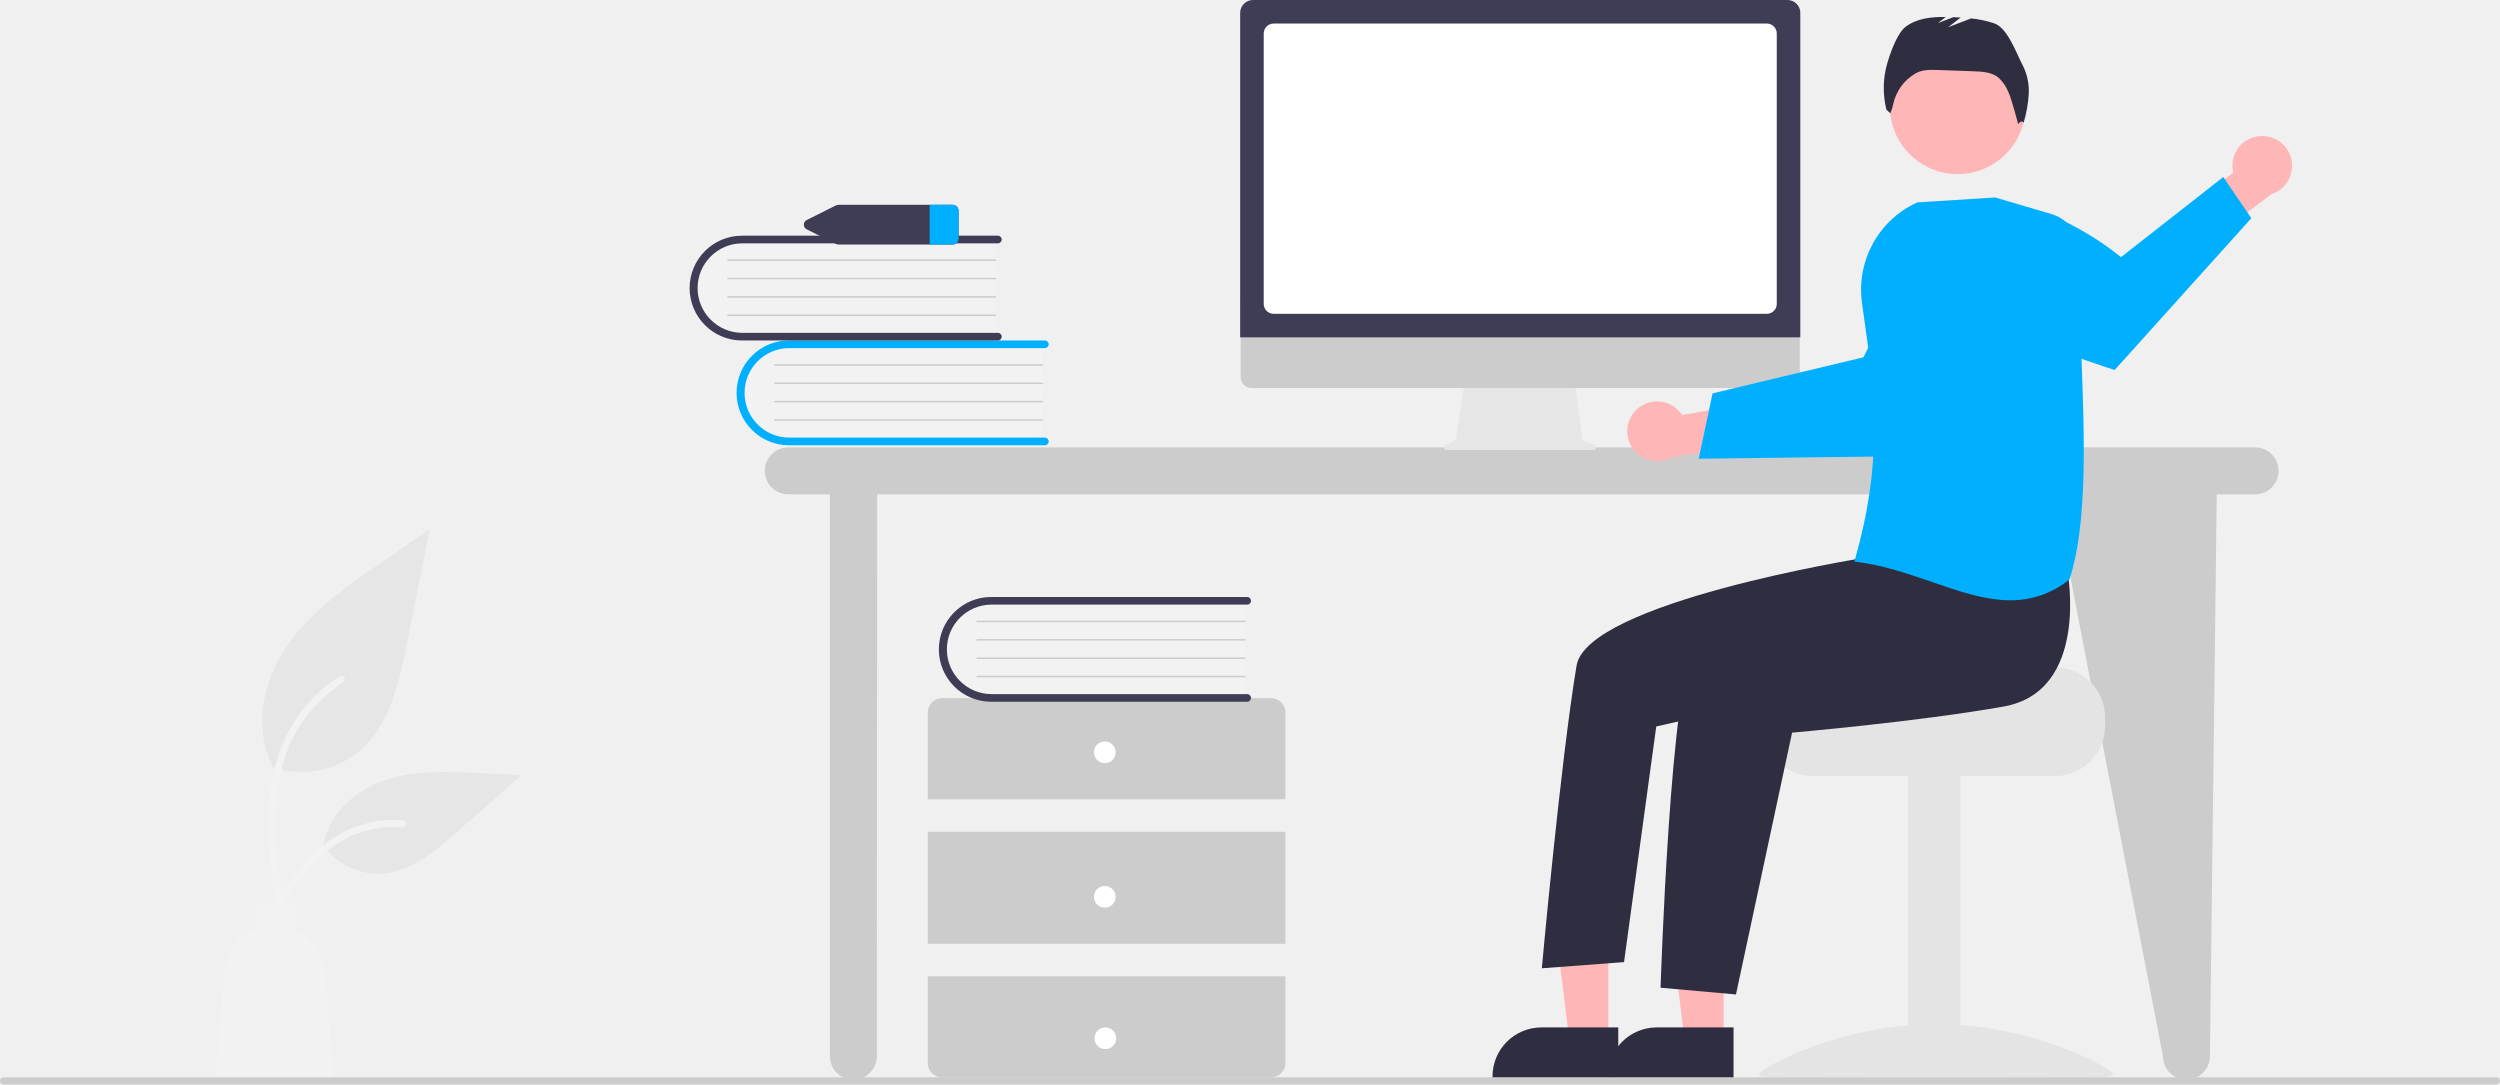
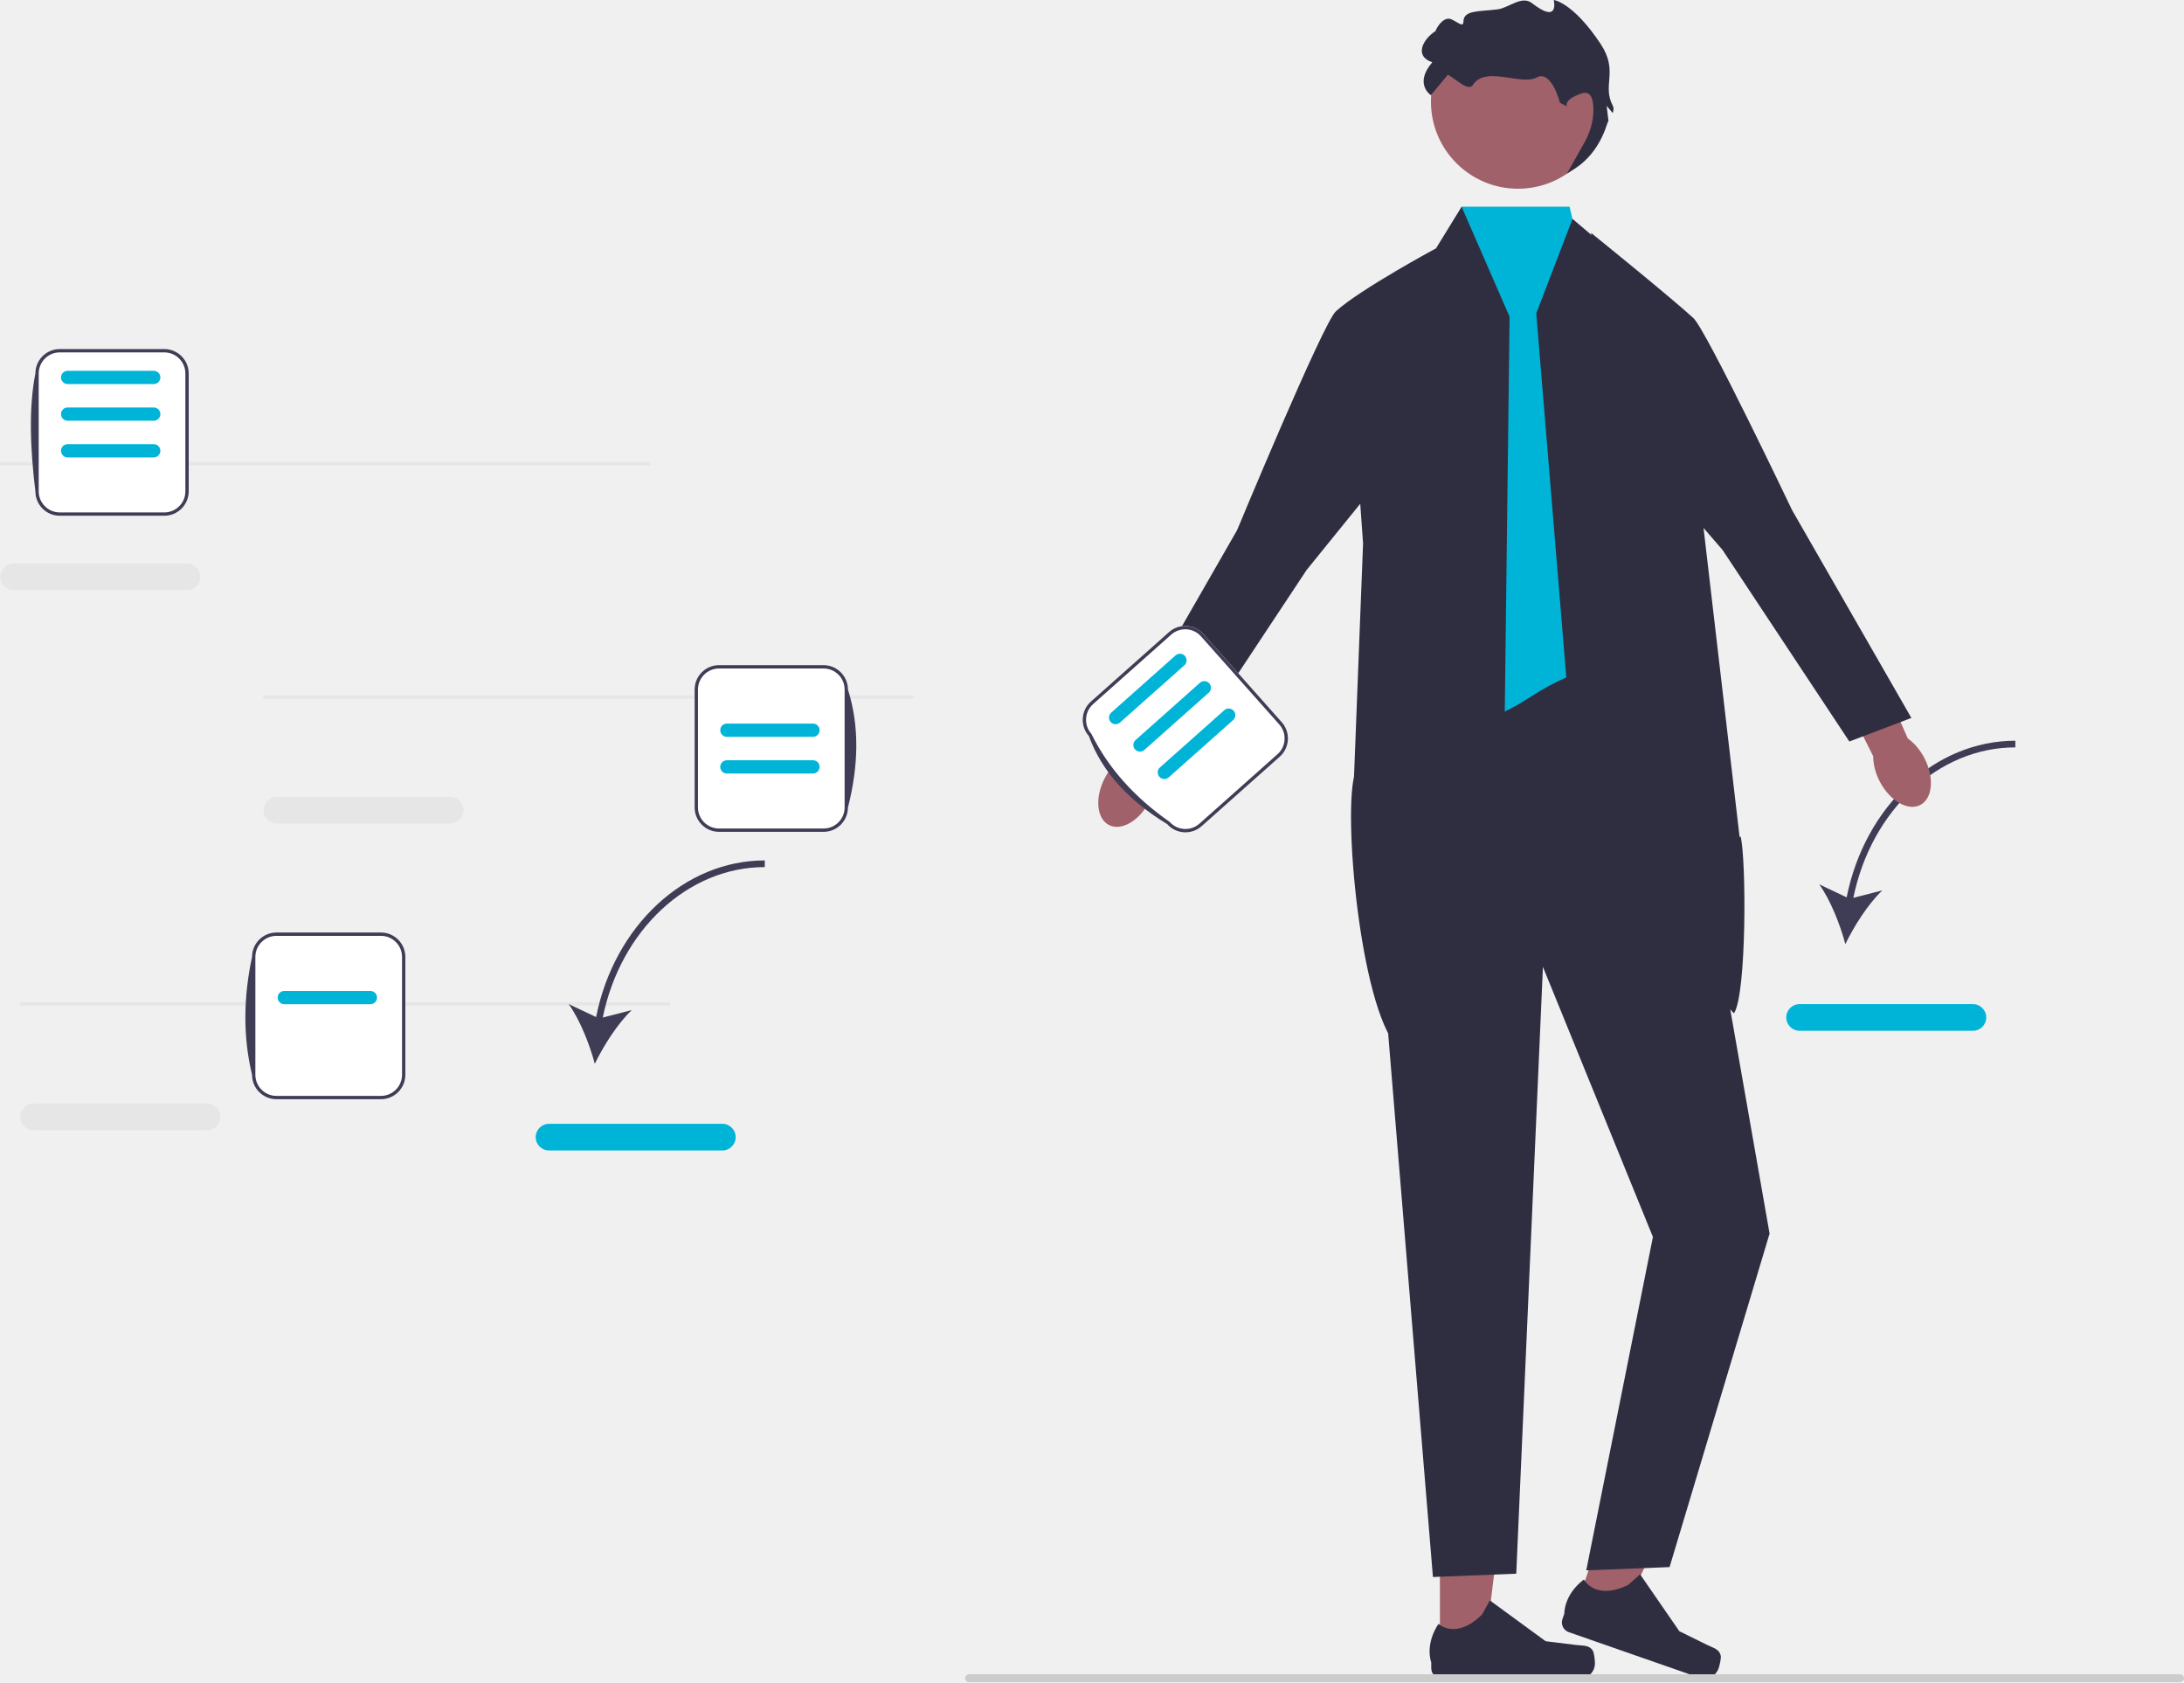
- <svg xmlns="http://www.w3.org/2000/svg" data-name="Layer 1" width="979.327" height="424.837" viewBox="0 0 979.327 424.837">
-   <path d="M993.718,412.839H419.142a9.199,9.199,0,0,0,0,18.398H435.417V651.303a9.199,9.199,0,0,0,18.398,0l.14-220.065h461.156l42.52,220.065a9.199,9.199,0,1,0,18.398,0l2.676-220.065h15.014a9.199,9.199,0,0,0,0-18.398Z" transform="translate(-110.3366 -237.5817)" fill="#ccc" />
-   <path d="M518.737,371.85v38.955H421.141a19.489,19.489,0,1,1-1.355-38.955q.677-.024,1.355,0Z" transform="translate(-110.3366 -237.5817)" fill="#f2f2f2" />
-   <path d="M521.134,410.506a1.499,1.499,0,0,1-1.498,1.498H419.403a20.526,20.526,0,0,1,0-41.052H519.636a1.498,1.498,0,1,1,0,2.997H419.403a17.53,17.53,0,0,0,0,35.059H519.636A1.499,1.499,0,0,1,521.134,410.506Z" transform="translate(-110.3366 -237.5817)" fill="#00b0ff" />
-   <path d="M518.737,380.84H413.859a.3.3,0,0,1-.006-.599H518.737a.3.3,0,0,1,0,.599Z" transform="translate(-110.3366 -237.5817)" fill="#ccc" />
-   <path d="M518.737,388.032H413.859a.3.3,0,0,1-.006-.599H518.737a.3.3,0,0,1,0,.599Z" transform="translate(-110.3366 -237.5817)" fill="#ccc" />
-   <path d="M518.737,395.223H413.859a.3.3,0,0,1-.006-.599H518.737a.3.3,0,0,1,0,.599Z" transform="translate(-110.3366 -237.5817)" fill="#ccc" />
-   <path d="M518.737,402.415H413.859a.3.3,0,0,1-.006-.599H518.737a.3.3,0,0,1,0,.599Z" transform="translate(-110.3366 -237.5817)" fill="#ccc" />
-   <path d="M500.339,330.809v38.955H402.743a19.489,19.489,0,0,1-1.355-38.955q.677-.024,1.355,0Z" transform="translate(-110.3366 -237.5817)" fill="#f2f2f2" />
-   <path d="M502.737,369.464a1.499,1.499,0,0,1-1.498,1.498H401.005a20.526,20.526,0,0,1,0-41.052H501.239a1.498,1.498,0,1,1,0,2.997H401.005a17.53,17.53,0,0,0,0,35.059H501.239A1.499,1.499,0,0,1,502.737,369.464Z" transform="translate(-110.3366 -237.5817)" fill="#3f3d56" />
-   <path d="M500.339,339.799H395.461a.3.3,0,0,1-.006-.599H500.339a.3.3,0,0,1,0,.599Z" transform="translate(-110.3366 -237.5817)" fill="#ccc" />
-   <path d="M500.339,346.991H395.461a.3.3,0,0,1-.006-.599H500.339a.3.3,0,0,1,0,.599Z" transform="translate(-110.3366 -237.5817)" fill="#ccc" />
-   <path d="M500.339,354.182H395.461a.3.3,0,0,1-.006-.599H500.339a.3.3,0,0,1,0,.599Z" transform="translate(-110.3366 -237.5817)" fill="#ccc" />
-   <path d="M500.339,361.374H395.461a.3.3,0,0,1-.006-.599H500.339a.3.3,0,0,1,0,.599Z" transform="translate(-110.3366 -237.5817)" fill="#ccc" />
-   <path d="M613.874,550.683V516.718a5.661,5.661,0,0,0-5.661-5.661H479.428a5.661,5.661,0,0,0-5.661,5.661v33.965Z" transform="translate(-110.3366 -237.5817)" fill="#ccc" />
-   <rect x="363.431" y="325.839" width="140.106" height="43.872" fill="#ccc" />
-   <path d="M473.768,620.029V653.994a5.661,5.661,0,0,0,5.661,5.661H608.213a5.661,5.661,0,0,0,5.661-5.661V620.029Z" transform="translate(-110.3366 -237.5817)" fill="#ccc" />
-   <circle cx="432.776" cy="294.704" r="4.246" fill="#fff" />
-   <circle cx="432.776" cy="351.312" r="4.246" fill="#fff" />
-   <circle cx="433.004" cy="406.722" r="4.246" fill="#fff" />
-   <path d="M597.989,472.331v38.955H500.393a19.489,19.489,0,0,1-1.356-38.955q.678-.024,1.356,0Z" transform="translate(-110.3366 -237.5817)" fill="#f2f2f2" />
-   <path d="M600.386,510.986a1.499,1.499,0,0,1-1.498,1.498H498.655a20.526,20.526,0,0,1-.025-41.052H598.888a1.498,1.498,0,1,1,0,2.997H498.655a17.53,17.53,0,0,0,0,35.059H598.888A1.499,1.499,0,0,1,600.386,510.986Z" transform="translate(-110.3366 -237.5817)" fill="#3f3d56" />
-   <path d="M597.989,481.32H493.111a.3.3,0,0,1-.006-.599H597.989a.3.3,0,0,1,0,.599Z" transform="translate(-110.3366 -237.5817)" fill="#ccc" />
-   <path d="M597.989,488.512H493.111a.3.3,0,0,1-.006-.599H597.989a.3.3,0,0,1,0,.599Z" transform="translate(-110.3366 -237.5817)" fill="#ccc" />
-   <path d="M597.989,495.703H493.111a.3.3,0,0,1-.006-.599H597.989a.3.3,0,0,1,0,.599Z" transform="translate(-110.3366 -237.5817)" fill="#ccc" />
-   <path d="M597.989,502.895H493.111a.3.3,0,0,1-.006-.599H597.989a.3.3,0,0,1,0,.599Z" transform="translate(-110.3366 -237.5817)" fill="#ccc" />
-   <path d="M483.367,317.814H438.902a2.747,2.747,0,0,0-1.217.283l-11.223,5.618a2.045,2.045,0,0,0,0,3.764l11.223,5.618a2.747,2.747,0,0,0,1.217.283h44.466a2.334,2.334,0,0,0,2.463-2.165v-11.237A2.334,2.334,0,0,0,483.367,317.814Z" transform="translate(-110.3366 -237.5817)" fill="#3f3d56" />
-   <path d="M485.83,319.979v11.237a2.334,2.334,0,0,1-2.463,2.165h-8.859V317.814h8.859A2.334,2.334,0,0,1,485.83,319.979Z" transform="translate(-110.3366 -237.5817)" fill="#00b0ff" />
-   <path d="M216.781,537.993a35.34,35.34,0,0,0,34.126-6.011c11.953-10.032,15.7-26.56,18.749-41.864q4.509-22.633,9.019-45.266l-18.882,13.002c-13.579,9.35-27.464,18.999-36.866,32.542S209.421,522.426,216.975,537.08" transform="translate(-110.3366 -237.5817)" fill="#e6e6e6" />
-   <path d="M218.395,592.797c-1.911-13.921-3.876-28.02-2.536-42.09,1.191-12.496,5.003-24.7,12.764-34.707a57.736,57.736,0,0,1,14.813-13.423c1.481-.935,2.845,1.413,1.37,2.343a54.888,54.888,0,0,0-21.711,26.196c-4.727,12.023-5.486,25.128-4.671,37.9.493,7.723,1.537,15.396,2.589,23.059a1.406,1.406,0,0,1-.948,1.669,1.365,1.365,0,0,1-1.669-.948Z" transform="translate(-110.3366 -237.5817)" fill="#f2f2f2" />
-   <path d="M236.802,568.164a26.014,26.014,0,0,0,22.666,11.699c11.474-.545,21.04-8.553,29.651-16.156l25.47-22.488-16.857-.807c-12.122-.58-24.557-1.121-36.104,2.617s-22.195,12.735-24.306,24.686" transform="translate(-110.3366 -237.5817)" fill="#e6e6e6" />
-   <path d="M212.994,600.8c9.199-16.276,19.868-34.365,38.933-40.147A43.445,43.445,0,0,1,268.302,558.962c1.739.15,1.304,2.83-.431,2.68a40.361,40.361,0,0,0-26.133,6.914c-7.369,5.016-13.106,11.988-17.962,19.383-2.974,4.529-5.639,9.251-8.303,13.966-.852,1.507-3.341.419-2.479-1.105Z" transform="translate(-110.3366 -237.5817)" fill="#f2f2f2" />
-   <path d="M198.255,617.932a19.698,19.698,0,0,1,12.071-16.498v-9.41h15.782v9.706a19.688,19.688,0,0,1,11.414,16.202l3.711,43.138H194.544Z" transform="translate(-110.3366 -237.5817)" fill="#f2f2f2" />
-   <path d="M734.973,411.955l-4.695-1.977-3.221-23.536h-42.889l-3.491,23.439-4.2,2.1a.997.997,0,0,0,.446,1.89h57.663A.997.997,0,0,0,734.973,411.955Z" transform="translate(-110.3366 -237.5817)" fill="#e6e6e6" />
-   <path d="M811.19,389.574H600.507a4.174,4.174,0,0,1-4.165-4.174V355.691H815.354V385.4A4.174,4.174,0,0,1,811.19,389.574Z" transform="translate(-110.3366 -237.5817)" fill="#ccc" />
-   <path d="M815.575,369.732H596.15V242.613a5.037,5.037,0,0,1,5.032-5.032h209.361a5.038,5.038,0,0,1,5.032,5.032Z" transform="translate(-110.3366 -237.5817)" fill="#3f3d56" />
-   <path d="M802.469,360.506h-193.214a3.883,3.883,0,0,1-3.879-3.879V250.687a3.884,3.884,0,0,1,3.879-3.879h193.214a3.884,3.884,0,0,1,3.879,3.879V356.627A3.883,3.883,0,0,1,802.469,360.506Z" transform="translate(-110.3366 -237.5817)" fill="#fff" />
-   <path d="M751.58,397.887a11.616,11.616,0,0,1,17.666,2.272l26.134-4.646,6.697,15.193-36.999,6.043a11.679,11.679,0,0,1-13.499-18.862Z" transform="translate(-110.3366 -237.5817)" fill="#ffb6b6" />
-   <path d="M775.776,417.286l27.246-.34,3.449-.047,55.433-.698s15.053-14.361,28.161-29.146l-1.837-13.288A54.292,54.292,0,0,0,870.023,340.152C851.25,352.696,840.363,377.526,840.363,377.526l-34.37,8.221-3.438.822-21.356,5.103Z" transform="translate(-110.3366 -237.5817)" fill="#00b0ff" />
-   <path d="M915.25,498.962H864.392c0,2.179-55.594,3.948-55.594,3.948a20.309,20.309,0,0,0-3.332,3.158,19.597,19.597,0,0,0-4.58,12.633v3.158a19.746,19.746,0,0,0,19.739,19.739h94.625a19.756,19.756,0,0,0,19.739-19.739v-3.158A19.766,19.766,0,0,0,915.25,498.962Z" transform="translate(-110.3366 -237.5817)" fill="#e4e4e4" />
-   <rect x="747.402" y="303.231" width="20.528" height="118.49" fill="#e4e4e4" />
-   <path d="M799.312,658.581c0,2.218,31.107.858,69.48.858s69.48,1.36,69.48-.858-31.107-19.807-69.48-19.807S799.312,656.363,799.312,658.581Z" transform="translate(-110.3366 -237.5817)" fill="#e4e4e4" />
-   <polygon points="675.186 407.461 659.908 407.46 652.64 348.531 675.188 348.532 675.186 407.461" fill="#ffb6b6" />
-   <path d="M789.419,659.852l-49.262-.002v-.623a19.175,19.175,0,0,1,19.174-19.174h.001l30.088.001Z" transform="translate(-110.3366 -237.5817)" fill="#2f2e41" />
-   <polygon points="630.031 407.461 614.753 407.46 607.485 348.531 630.033 348.532 630.031 407.461" fill="#ffb6b6" />
-   <path d="M744.264,659.852l-49.262-.002v-.623a19.175,19.175,0,0,1,19.174-19.174h.001l30.088.001Z" transform="translate(-110.3366 -237.5817)" fill="#2f2e41" />
-   <circle cx="766.887" cy="41.636" r="26.564" fill="#ffb6b6" />
-   <path d="M920.217,461.224s8.913,47.131-25,53.132-82.866,10.22-82.866,10.22L790.367,627.143l-29.534-2.637s3.928-123.467,13.588-133.127,70.712-38.583,70.712-38.583Z" transform="translate(-110.3366 -237.5817)" fill="#2f2e41" />
-   <path d="M853.983,441.471,839.151,456.351s-107.094,17.25-111.226,41.985c-6.237,37.344-13.605,118.552-13.605,118.552l32.199-2.415,12.626-92.311,51.518-11.719L869.277,478.5Z" transform="translate(-110.3366 -237.5817)" fill="#2f2e41" />
-   <path d="M902.785,263.361c-2.622-4.948-5.954-14.808-11.247-16.637a42.077,42.077,0,0,0-9.058-1.93l-8.996,3.46,4.896-3.808q-1.43-.085-2.858-.139l-6.07,2.335,3.105-2.415c-5.659-.058-11.5.53-15.885,3.975-3.738,2.937-7.442,14.062-8.041,18.778a35.917,35.917,0,0,0,.66,13.531l1.537,1.462a18.859,18.859,0,0,0,1.206-3.839,18.181,18.181,0,0,1,8.703-11.806l.084-.047c2.578-1.451,5.707-1.384,8.663-1.278l14.042.505c3.378.122,7.016.335,9.65,2.454a15.888,15.888,0,0,1,3.858,5.589c1.309,2.641,3.866,12.604,3.866,12.604s1.447-1.881,2.14-.481a48.398,48.398,0,0,0,2.014-11.233A22.009,22.009,0,0,0,902.785,263.361Z" transform="translate(-110.3366 -237.5817)" fill="#2f2e41" />
-   <path d="M995.694,290.883A11.616,11.616,0,0,0,985.181,305.261l-21.361,15.757,6.41,15.317,29.854-22.676a11.679,11.679,0,0,0-4.389-22.776Z" transform="translate(-110.3366 -237.5817)" fill="#ffb6b6" />
-   <path d="M992.256,323.052l-53.551,59.474s-25.609-8.198-45.415-17.086l-8.898-27.328a54.343,54.343,0,0,1-2.601-19.664c27.456-7.306,59.391,19.879,59.391,19.879l40.085-31.399Z" transform="translate(-110.3366 -237.5817)" fill="#00b0ff" />
-   <path d="M867.301,465.617c-9.554-3.3-19.433-6.713-30.089-7.994l-.458-.055.126-.443c11.031-38.731,8.278-63.507,2.872-100.723a37.591,37.591,0,0,1,21.548-39.501l.065-.03,30.434-1.934.069-.004,22.134,6.51a15.183,15.183,0,0,1,10.867,14.831c-.24,12.239.269,25.904.807,40.371,1.208,32.456,2.457,66.016-4.63,87.792l-.037.114-.095.074a36.099,36.099,0,0,1-23.081,8.108C887.901,472.732,877.762,469.23,867.301,465.617Z" transform="translate(-110.3366 -237.5817)" fill="#00b0ff" />
-   <path d="M1088.248,662.418H111.752a1.415,1.415,0,1,1,0-2.83h976.496a1.415,1.415,0,1,1,0,2.83Z" transform="translate(-110.3366 -237.5817)" fill="#ccc" />
+ <svg xmlns="http://www.w3.org/2000/svg" width="655.23" height="504.543" viewBox="0 0 655.23 504.543">
+   <g>
+     <polygon points="431.995 495.424 445.384 495.423 451.754 443.778 431.992 443.779 431.995 495.424" fill="#a0616a" />
+     <path d="M477.868,495.121h0c.417,.702,.637,2.968,.637,3.785h0c0,2.51-2.035,4.544-4.544,4.544h-41.465c-1.712,0-3.1-1.388-3.1-3.1v-1.726s-2.051-5.189,2.172-11.584c0,0,5.249,5.007,13.092-2.836l2.313-4.19,16.742,12.244,9.28,1.142c2.03,.25,3.83-.039,4.875,1.72h0v-0Z" fill="#2f2e41" />
+   </g>
+   <g>
+     <polygon points="472.831 481.801 485.474 486.208 508.491 439.539 489.831 433.034 472.831 481.801" fill="#a0616a" />
+     <path d="M516.247,496.617h0c.162,.8-.376,3.012-.645,3.783h0c-.826,2.37-3.417,3.621-5.787,2.795l-39.153-13.652c-1.617-.564-2.47-2.331-1.907-3.948l.568-1.63s-.229-5.575,5.864-10.223c0,0,3.308,6.456,13.295,1.633l3.563-3.195,11.777,17.073,8.386,4.134c1.835,.904,3.629,1.224,4.036,3.229l0,0,0-0Z" fill="#2f2e41" />
+   </g>
+   <path d="M56.081,177H4.081c-2.206,0-4-1.794-4-4s1.794-4,4-4H56.081c2.206,0,4,1.794,4,4s-1.794,4-4,4Z" fill="#e6e6e6" />
+   <rect y="138.571" width="195.081" height="1" fill="#e6e6e6" />
+   <path d="M135.081,247h-52c-2.206,0-4-1.794-4-4s1.794-4,4-4h52c2.206,0,4,1.794,4,4s-1.794,4-4,4Z" fill="#e6e6e6" />
+   <rect x="79" y="208.571" width="195.081" height="1" fill="#e6e6e6" />
+   <path d="M62.081,339H10.081c-2.206,0-4-1.794-4-4s1.794-4,4-4H62.081c2.206,0,4,1.794,4,4s-1.794,4-4,4Z" fill="#e6e6e6" />
+   <rect x="6" y="300.571" width="195.081" height="1" fill="#e6e6e6" />
+   <g>
+     <path d="M178.836,305.047l-8.23-3.899c3.376,4.711,6.284,12.068,7.841,17.922,2.637-5.453,6.887-12.126,11.094-16.112l-8.698,2.238c5.36-26.268,25.519-45.126,48.604-45.126v-2c-24.113,0-45.139,19.648-50.611,46.976Z" fill="#3f3d56" />
+     <path d="M216.715,345.071h-52c-2.206,0-4-1.794-4-4s1.794-4,4-4h52c2.206,0,4,1.794,4,4s-1.794,4-4,4Z" fill="#00b4d8" />
+   </g>
+   <g>
+     <path d="M554.021,269.144l-8.23-3.899c3.376,4.711,6.284,12.068,7.841,17.922,2.637-5.453,6.887-12.126,11.094-16.112l-8.698,2.238c5.36-26.268,25.519-45.126,48.604-45.126v-2c-24.113,0-45.139,19.648-50.611,46.976Z" fill="#3f3d56" />
+     <path d="M591.9,309.168h-52c-2.206,0-4-1.794-4-4s1.794-4,4-4h52c2.206,0,4,1.794,4,4s-1.794,4-4,4Z" fill="#00b4d8" />
+   </g>
+   <polygon points="496.898 193 407.898 206 429.898 473 454.898 472 462.898 290 495.898 371 475.898 471 500.898 470.024 530.898 370 510.898 256 496.898 193" fill="#2f2e41" />
+   <path d="M470.898,62h-32.394l-26.283,145.955s15.648,21.463,46.662,1.254,45.338-3.254,45.338-3.254l-33.323-143.955h0Z" fill="#00b4d8" />
+   <path d="M420.221,314.955l30.677-55.955,2-164-14.394-33-8.606,14-26,16.102,5.04,70.91-1.789,46.059-.928,23.884c-3.241,14.314,2.521,72.855,14,82Z" fill="#2f2e41" />
+   <path d="M471.78,65.653l31.617,26.847,18.5,158.5,.323-.045c1.697,6.656,1.818,47.261-2.003,52.97l-45.82-46.425-13.5-163.5,10.883-28.347Z" fill="#2f2e41" />
+   <g>
+     <path d="M577.367,227.413c3.012,5.831,2.446,12.111-1.265,14.028-3.71,1.917-9.16-1.256-12.172-7.087-1.318-2.552-1.951-5.191-1.935-7.512l-12.453-24.866,11.794-5.595,11.024,25.107c1.902,1.33,3.688,3.373,5.006,5.925v0Z" fill="#a0616a" />
+     <path d="M477.355,69.861s23.439,18.924,30.671,25.522c3.843,3.506,29.615,57.608,29.615,57.608l35.797,62.342-18.607,7.068-38.063-57.482-32.871-37.919-6.542-57.139v-0Z" fill="#2f2e41" />
+   </g>
+   <g>
+     <path d="M331.428,233.413c-3.012,5.831-2.446,12.111,1.265,14.028s9.16-1.256,12.172-7.087c1.318-2.552,1.951-5.191,1.935-7.512l12.453-24.866-11.794-5.595-11.024,25.107c-1.902,1.33-3.688,3.373-5.006,5.925v0Z" fill="#a0616a" />
+     <path d="M430.792,74.503s-22.791,12.282-30.023,18.881c-3.843,3.506-29.615,65.608-29.615,65.608l-35.797,62.342,18.607,7.068,38.063-57.482,25.871-31.919,12.894-64.497-0-0Z" fill="#2f2e41" />
+   </g>
+   <circle cx="455.419" cy="30.491" r="26.115" fill="#a0616a" />
+   <path d="M466.134,0s1.868,7.472-6.538,.934c-3.065-2.384-6.985,1.454-10.274,1.868-5.731,.721-10.274,.175-10.274,3.736,0,2.276-3.023-1.188-4.67-.934-2.408,.371-3.736,3.736-3.736,3.736-3.647,2.321-6.538,7.472-.934,9.34-5.604,6.538-.409,9.87-.409,9.87l5.079-6.134c2.631,1.435,6.203,5.143,7.513,3.063,3.695-5.865,14.567,.25,19.072-2.214,4.536-2.481,7.039,7.556,7.039,7.556l2.078,1.081s-1.144-2.015,4.46-3.883c2.802-.934,3.502,1.868,3.502,4.904,0,3.433-.978,6.796-2.665,9.787l-5.297,9.391,2.326-1.483c4.896-3.122,8.094-8.088,9.823-13.631,.083-.267,.194-.509,.337-.716l-.554-4.516,1.828,2.146c.282-.804,.354-1.554,.04-2.146-3.367-6.336,1.868-10.274-3.736-18.68-8.306-12.459-14.01-13.076-14.01-13.076h0V0Z" fill="#2f2e41" />
+   <path d="M289.56,503.353c0,.66,.53,1.19,1.19,1.19h363.29c.66,0,1.19-.53,1.19-1.19,0-.66-.53-1.19-1.19-1.19H290.75c-.66,0-1.19,.53-1.19,1.19Z" fill="#ccc" />
+   <g>
+     <path d="M247.079,249.5h-31.362c-4.036,0-7.319-3.283-7.319-7.319v-35.362c0-4.036,3.283-7.319,7.319-7.319h31.362c4.036,0,7.319,3.283,7.319,7.319v35.362c0,4.036-3.283,7.319-7.319,7.319Z" fill="#fff" />
+     <path d="M247.079,249.5h-31.362c-4.036,0-7.319-3.283-7.319-7.319v-35.362c0-4.036,3.283-7.319,7.319-7.319h31.362c4.036,0,7.319,3.283,7.319,7.319,3.515,11.126,3.158,22.981,0,35.362,0,4.036-3.283,7.319-7.319,7.319Zm-31.362-49c-3.484,0-6.319,2.834-6.319,6.319v35.362c0,3.484,2.834,6.319,6.319,6.319h31.362c3.484,0,6.319-2.834,6.319-6.319v-35.362c0-3.484-2.834-6.319-6.319-6.319h-31.362Z" fill="#3f3d56" />
+     <path d="M243.91,221h-25.841c-1.096,0-1.988-.892-1.988-1.988s.892-1.988,1.988-1.988h25.841c1.096,0,1.988,.892,1.988,1.988s-.892,1.988-1.988,1.988Z" fill="#00b4d8" />
+     <path d="M243.91,232h-25.841c-1.096,0-1.988-.892-1.988-1.988s.892-1.988,1.988-1.988h25.841c1.096,0,1.988,.892,1.988,1.988s-.892,1.988-1.988,1.988Z" fill="#00b4d8" />
+   </g>
+   <g>
+     <path d="M49.295,154.693H17.933c-4.036,0-7.319-3.283-7.319-7.319v-35.362c0-4.036,3.283-7.319,7.319-7.319h31.362c4.036,0,7.319,3.283,7.319,7.319v35.362c0,4.036-3.283,7.319-7.319,7.319Z" fill="#fff" />
+     <path d="M49.295,154.693H17.933c-4.036,0-7.319-3.283-7.319-7.319-1.577-13.021-2.011-25.149,0-35.362,0-4.036,3.283-7.319,7.319-7.319h31.362c4.036,0,7.319,3.283,7.319,7.319v35.362c0,4.036-3.283,7.319-7.319,7.319Zm-31.362-49c-3.484,0-6.319,2.834-6.319,6.319v35.362c0,3.484,2.834,6.319,6.319,6.319h31.362c3.484,0,6.319-2.834,6.319-6.319v-35.362c0-3.484-2.834-6.319-6.319-6.319H17.933Z" fill="#3f3d56" />
+     <path d="M46.126,126.193H20.285c-1.096,0-1.988-.892-1.988-1.988s.892-1.988,1.988-1.988h25.841c1.096,0,1.988,.892,1.988,1.988s-.892,1.988-1.988,1.988Z" fill="#00b4d8" />
+     <path d="M46.126,137.193H20.285c-1.096,0-1.988-.892-1.988-1.988s.892-1.988,1.988-1.988h25.841c1.096,0,1.988,.892,1.988,1.988s-.892,1.988-1.988,1.988Z" fill="#00b4d8" />
+     <path d="M46.126,115.193H20.285c-1.096,0-1.988-.892-1.988-1.988s.892-1.988,1.988-1.988h25.841c1.096,0,1.988,.892,1.988,1.988s-.892,1.988-1.988,1.988Z" fill="#00b4d8" />
+   </g>
+   <g>
+     <path d="M383.945,226.955l-23.437,20.84c-3.016,2.682-7.651,2.41-10.333-.606-9.742-7.737-17.733-16.457-23.498-26.426-2.682-3.016-2.41-7.651,.606-10.333l23.437-20.84c3.016-2.682,7.651-2.41,10.333,.606l23.498,26.426c2.682,3.016,2.41,7.651-.606,10.333v-0Z" fill="#fff" />
+     <path d="M383.945,226.955l-23.437,20.84c-3.016,2.682-7.651,2.41-10.333-.606-11.114-6.804-19.441-15.311-23.498-26.426-2.682-3.016-2.41-7.651,.606-10.333l23.437-20.84c3.016-2.682,7.651-2.41,10.333,.606l23.498,26.426c2.682,3.016,2.41,7.651-.606,10.333v-0Zm-55.997-15.777c-2.604,2.315-2.838,6.317-.523,8.921,5.198,10.544,13.212,19.233,23.498,26.426,2.315,2.604,6.317,2.838,8.921,.523l23.437-20.84c2.604-2.315,2.839-6.317,.523-8.921l-23.498-26.426c-2.315-2.604-6.317-2.839-8.921-.523l-23.437,20.84Z" fill="#3f3d56" />
+     <path d="M362.639,207.763l-19.311,17.171c-.819,.728-2.078,.654-2.806-.165s-.654-2.078,.165-2.806l19.311-17.171c.819-.728,2.078-.654,2.806,.165s.654,2.078-.165,2.806v-0Z" fill="#00b4d8" />
+     <path d="M369.948,215.983l-19.311,17.171c-.819,.728-2.078,.654-2.806-.165s-.654-2.078,.165-2.806l19.311-17.171c.819-.728,2.078-.654,2.806,.165s.654,2.078-.165,2.806v-0Z" fill="#00b4d8" />
+     <path d="M355.329,199.543l-19.311,17.171c-.819,.728-2.078,.654-2.806-.165s-.654-2.078,.165-2.806l19.311-17.171c.819-.728,2.078-.654,2.806,.165s.654,2.078-.165,2.806Z" fill="#00b4d8" />
+   </g>
+   <g>
+     <path d="M114.295,329.693h-31.362c-4.036,0-7.319-3.283-7.319-7.319v-35.362c0-4.036,3.283-7.319,7.319-7.319h31.362c4.036,0,7.319,3.283,7.319,7.319v35.362c0,4.036-3.283,7.319-7.319,7.319Z" fill="#fff" />
+     <path d="M114.295,329.693h-31.362c-4.036,0-7.319-3.283-7.319-7.319-2.78-11.652-2.55-23.451,0-35.362,0-4.036,3.283-7.319,7.319-7.319h31.362c4.036,0,7.319,3.283,7.319,7.319v35.362c0,4.036-3.283,7.319-7.319,7.319Zm-31.362-49c-3.484,0-6.319,2.834-6.319,6.319v35.362c0,3.484,2.834,6.319,6.319,6.319h31.362c3.484,0,6.319-2.834,6.319-6.319v-35.362c0-3.484-2.834-6.319-6.319-6.319h-31.362Z" fill="#3f3d56" />
+     <path d="M111.126,301.193h-25.841c-1.096,0-1.988-.892-1.988-1.988s.892-1.988,1.988-1.988h25.841c1.096,0,1.988,.892,1.988,1.988s-.892,1.988-1.988,1.988Z" fill="#00b4d8" />
+   </g>
</svg>
